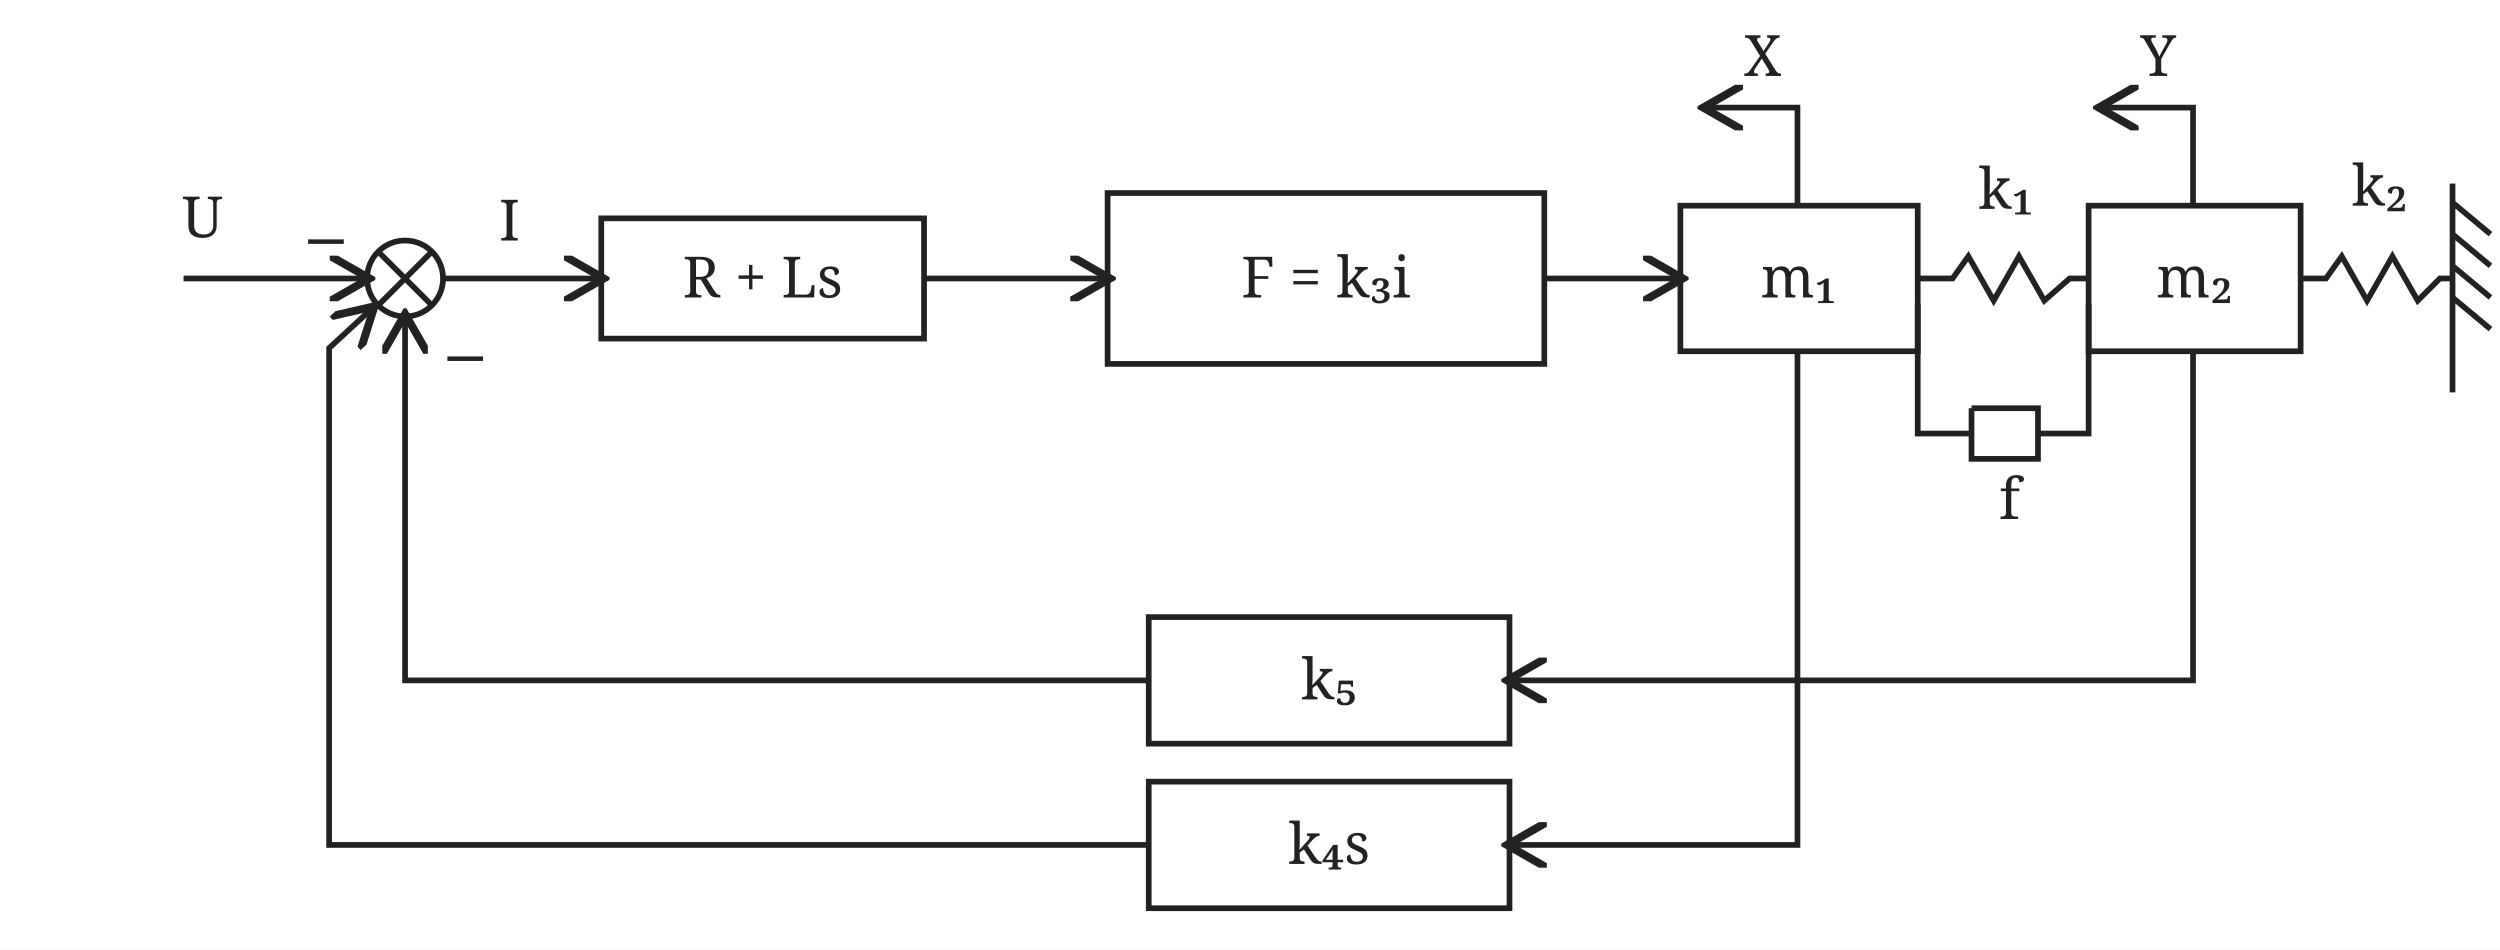
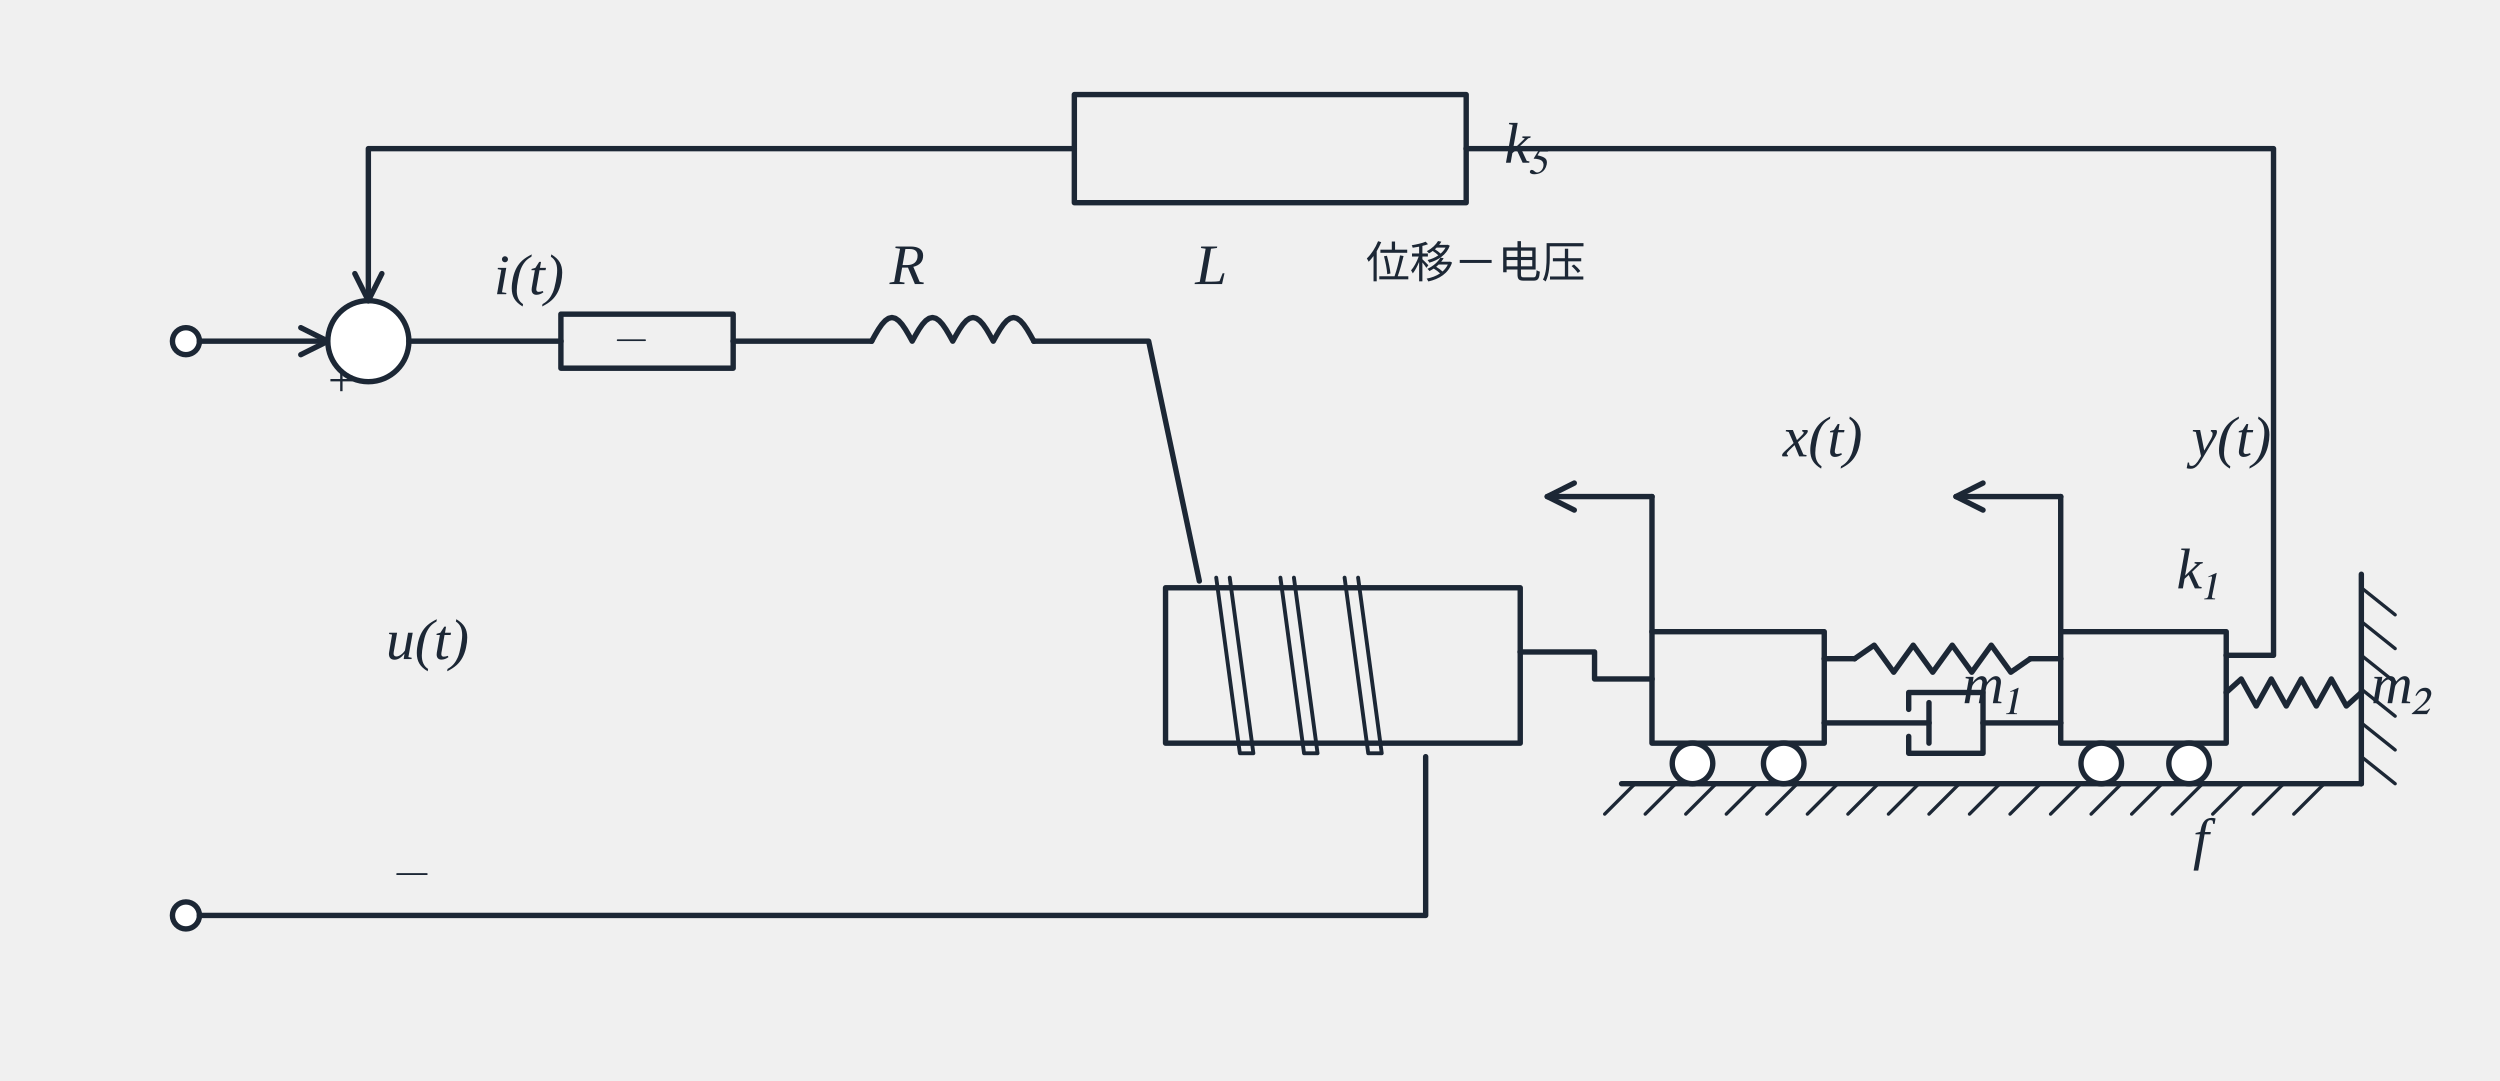
- <svg xmlns="http://www.w3.org/2000/svg" viewBox="0 0 790 300" role="img">
-   <rect width="100%" height="100%" fill="white" />
-   <defs>
-     <marker id="arrow" markerWidth="8" markerHeight="8" refX="6" refY="4" orient="auto">
-       <path d="M0 0L7 4L0 8" fill="none" stroke="#222" stroke-width="1.4" />
-     </marker>
-   </defs>
-   <g stroke="#222" stroke-width="1.8" fill="none">
-     <path d="M58 88H115" marker-end="url(#arrow)" />
-     <circle cx="128" cy="88" r="12" />
-     <path d="M120 80l16 16m0 -16l-16 16" />
-     <path d="M140 88H189" marker-end="url(#arrow)" />
-     <rect x="190" y="69" width="102" height="38" />
-     <text x="241.0" y="94.0" fill="#222" stroke="none" text-anchor="middle" font-family="Cambria,serif" font-size="18">R + Ls</text>
-     <path d="M292 88H349" marker-end="url(#arrow)" />
-     <rect x="350" y="61" width="138" height="54" />
-     <text x="419.0" y="94.0" fill="#222" stroke="none" text-anchor="middle" font-family="Cambria,serif" font-size="18">F = k₃i</text>
-     <path d="M488 88H530" marker-end="url(#arrow)" />
-     <rect x="531" y="65" width="75" height="46" />
-     <text x="568.5" y="94.0" fill="#222" stroke="none" text-anchor="middle" font-family="Cambria,serif" font-size="18">m₁</text>
-     <path d="M606 88H617l5 -7 8 14 8 -14 8 14 8 -7h6" />
-     <rect x="660" y="65" width="67" height="46" />
-     <text x="693.5" y="94.0" fill="#222" stroke="none" text-anchor="middle" font-family="Cambria,serif" font-size="18">m₂</text>
-     <path d="M727 88h8l5 -7 8 14 8 -14 8 14 7 -7h4M775 58v66M775 64l12 10m-12 0 12 10m-12 0 12 10m-12 0 12 10" />
-     <path d="M606 96v41h17m0 -8v16h21v-16h-21m21 8h16v-41" />
-     <path d="M568 65V34H540" marker-end="url(#arrow)" />
-     <path d="M693 65V34H665" marker-end="url(#arrow)" />
-     <path d="M693 111V215H478" marker-end="url(#arrow)" />
-     <rect x="363" y="195" width="114" height="40" />
-     <text x="420.0" y="221.0" fill="#222" stroke="none" text-anchor="middle" font-family="Cambria,serif" font-size="18">k₅</text>
-     <path d="M363 215H128V101" marker-end="url(#arrow)" />
-     <path d="M568 111V267H478" marker-end="url(#arrow)" />
-     <rect x="363" y="247" width="114" height="40" />
-     <text x="420.0" y="273.0" fill="#222" stroke="none" text-anchor="middle" font-family="Cambria,serif" font-size="18">k₄s</text>
-     <path d="M363 267H104V110L117 98" marker-end="url(#arrow)" />
-   </g>
-   <g fill="#222" text-anchor="middle" font-family="STIX Two Text, Cambria, serif" font-size="18">
-     <text x="64" y="75">U</text>
-     <text x="161" y="76">I</text>
-     <text x="557" y="24">X</text>
-     <text x="682" y="24">Y</text>
-     <text x="634" y="66">k₁</text>
-     <text x="635" y="164">f</text>
-     <text x="752" y="65">k₂</text>
-     <text x="147" y="119">−</text>
-     <text x="103" y="82">−</text>
+ <svg xmlns="http://www.w3.org/2000/svg" xmlns:ns1="http://schemas.microsoft.com/visio/2003/SVGExtensions/" width="10.278in" height="4.444in" viewBox="0 0 740 320" xml:space="preserve" color-interpolation-filters="sRGB" class="st13">
+   <ns1:documentProperties ns1:langID="2052" ns1:metric="true" ns1:viewMarkup="false" />
+   <style type="text/css">
+ 	
+ 		.st1 {fill:#ffffff;stroke:#1c2735;stroke-linecap:round;stroke-linejoin:round;stroke-width:1.6}
+ 		.st2 {fill:none;stroke:none;stroke-linecap:round;stroke-linejoin:round;stroke-width:0.75}
+ 		.st3 {fill:#1c2735;font-family:Times New Roman;font-size:1.167em}
+ 		.st4 {fill:#1c2735;font-family:Cambria Math;font-size:1.167em}
+ 		.st5 {fill:#1c2735;font-family:Times New Roman;font-size:1.417em;font-style:italic}
+ 		.st6 {stroke:#1c2735;stroke-linecap:round;stroke-linejoin:round;stroke-width:1.6}
+ 		.st7 {fill:#1c2735;font-family:Cambria Math;font-size:1.083em}
+ 		.st8 {fill:none;stroke:#1c2735;stroke-linecap:round;stroke-linejoin:round;stroke-width:1.6}
+ 		.st9 {stroke:#1c2735;stroke-linecap:round;stroke-linejoin:round;stroke-width:1.15}
+ 		.st10 {font-family:Cambria Math;font-size:1em}
+ 		.st11 {stroke:#1c2735;stroke-linecap:round;stroke-linejoin:round;stroke-width:1}
+ 		.st12 {fill:#1c2735;font-family:宋体;font-size:1.083em}
+ 		.st13 {fill:none;fill-rule:evenodd;font-size:12px;overflow:visible;stroke-linecap:square;stroke-miterlimit:3}
+ 	
+ 	</style>
+   <g ns1:mID="8" ns1:index="6" ns1:groupContext="foregroundPage">
+     <ns1:pageProperties ns1:drawingScale="0.0393701" ns1:pageScale="0.0393701" ns1:drawingUnits="24" ns1:shadowOffsetX="8.50394" ns1:shadowOffsetY="-8.50394" />
+     <g id="shape1-1" ns1:mID="1" ns1:groupContext="shape" transform="translate(51,-215)">
+       <ellipse cx="4" cy="316" rx="4" ry="4" class="st1" />
+     </g>
+     <g id="shape2-3" ns1:mID="2" ns1:groupContext="shape" transform="translate(51,-45)">
+       <ellipse cx="4" cy="316" rx="4" ry="4" class="st1" />
+     </g>
+     <g id="shape3-5" ns1:mID="3" ns1:groupContext="shape" transform="translate(-7,-193)">
+       <ns1:textBlock ns1:margins="rect(4,4,4,4)" ns1:tabSpace="42.5197" />
+       <ns1:textRect cx="45" cy="306" width="90" height="28" />
+       <rect x="0" y="292" width="90" height="28" class="st2" />
+       <text x="41.05" y="310.2" class="st3" ns1:langID="2052">
+         <ns1:paragraph ns1:horizAlign="1" />
+         <ns1:tabList />+</text>
+     </g>
+     <g id="shape4-8" ns1:mID="4" ns1:groupContext="shape" transform="translate(-7,-48)">
+       <ns1:textBlock ns1:margins="rect(4,4,4,4)" ns1:tabSpace="42.5197" />
+       <ns1:textRect cx="45" cy="306" width="90" height="28" />
+       <rect x="0" y="292" width="90" height="28" class="st2" />
+       <text x="39.77" y="310.26" class="st4" ns1:langID="2052">
+         <ns1:paragraph ns1:horizAlign="1" />
+         <ns1:tabList />−</text>
+     </g>
+     <g id="shape5-11" ns1:mID="5" ns1:groupContext="shape" transform="translate(5,-116)">
+       <ns1:textBlock ns1:margins="rect(4,4,4,4)" ns1:tabSpace="42.5197" />
+       <ns1:textRect cx="45" cy="306" width="90" height="28" />
+       <rect x="0" y="292" width="90" height="28" class="st2" />
+       <text x="32.73" y="311.1" class="st5" ns1:langID="2052">
+         <ns1:paragraph ns1:horizAlign="1" />
+         <ns1:tabList />u(t)</text>
+     </g>
+     <g id="shape6-14" ns1:mID="6" ns1:groupContext="shape" transform="translate(59,-219)">
+       <path d="M0 320 L38 320" class="st6" />
+     </g>
+     <g id="shape7-17" ns1:mID="7" ns1:groupContext="shape" transform="translate(89,-215)">
+       <path d="M0 312 L8 316 L0 320" class="st6" />
+     </g>
+     <g id="shape8-20" ns1:mID="8" ns1:groupContext="shape" transform="translate(35,-224)">
+       <ns1:textBlock ns1:margins="rect(4,4,4,4)" ns1:tabSpace="42.5197" />
+       <ns1:textRect cx="45" cy="306" width="90" height="28" />
+       <rect x="0" y="292" width="90" height="28" class="st2" />
+       <text x="34.62" y="311.1" class="st5" ns1:langID="2052">
+         <ns1:paragraph ns1:horizAlign="1" />
+         <ns1:tabList />i(t)</text>
+     </g>
+     <g id="shape9-23" ns1:mID="9" ns1:groupContext="shape" transform="translate(97,-207)">
+       <ellipse cx="12" cy="308" rx="12" ry="12" class="st1" />
+     </g>
+     <g id="shape10-25" ns1:mID="10" ns1:groupContext="shape" transform="translate(64,-206)">
+       <ns1:textBlock ns1:margins="rect(4,4,4,4)" ns1:tabSpace="42.5197" />
+       <ns1:textRect cx="45" cy="306" width="90" height="28" />
+       <rect x="0" y="292" width="90" height="28" class="st2" />
+       <text x="40.14" y="309.96" class="st7" ns1:langID="2052">
+         <ns1:paragraph ns1:horizAlign="1" />
+         <ns1:tabList />−</text>
+     </g>
+     <g id="shape11-28" ns1:mID="11" ns1:groupContext="shape" transform="translate(121,-219)">
+       <path d="M0 320 L45 320" class="st6" />
+     </g>
+     <g id="shape12-31" ns1:mID="12" ns1:groupContext="shape" transform="translate(166,-211)">
+       <rect x="0" y="304" width="51" height="16" class="st8" />
+     </g>
+     <g id="shape13-33" ns1:mID="13" ns1:groupContext="shape" transform="translate(217,-219)">
+       <path d="M0 320 L41 320" class="st6" />
+     </g>
+     <g id="shape14-36" ns1:mID="14" ns1:groupContext="shape" transform="translate(147,-227)">
+       <ns1:textBlock ns1:margins="rect(4,4,4,4)" ns1:tabSpace="42.5197" />
+       <ns1:textRect cx="45" cy="306" width="90" height="28" />
+       <rect x="0" y="292" width="90" height="28" class="st2" />
+       <text x="39.81" y="311.1" class="st5" ns1:langID="2052">
+         <ns1:paragraph ns1:horizAlign="1" />
+         <ns1:tabList />R</text>
+     </g>
+     <g id="shape15-39" ns1:mID="15" ns1:groupContext="shape" transform="translate(258,-219)">
+       <path d="M0 320 L1 318.19 L2 316.5 L3 315.05 L4 313.94 L5 313.24 L6 313 L7 313.24 L8 313.94 L9 315.05 L10 316.5 L11 318.19        L12 320 L12 320 L13 318.19 L14 316.5 L15 315.05 L16 313.94 L17 313.24 L18 313 L19 313.24 L20 313.94 L21        315.05 L22 316.5 L23 318.19 L24 320 L24 320 L25 318.19 L26 316.5 L27 315.05 L28 313.94 L29 313.24 L30 313        L31 313.24 L32 313.94 L33 315.05 L34 316.5 L35 318.19 L36 320 L36 320 L37 318.19 L38 316.5 L39 315.05 L40        313.94 L41 313.24 L42 313 L43 313.24 L44 313.94 L45 315.05 L46 316.5 L47 318.19 L48 320" class="st6" />
+     </g>
+     <g id="shape16-42" ns1:mID="16" ns1:groupContext="shape" transform="translate(237,-227)">
+       <ns1:textBlock ns1:margins="rect(4,4,4,4)" ns1:tabSpace="42.5197" />
+       <ns1:textRect cx="45" cy="306" width="90" height="28" />
+       <rect x="0" y="292" width="90" height="28" class="st2" />
+       <text x="40.27" y="311.1" class="st5" ns1:langID="2052">
+         <ns1:paragraph ns1:horizAlign="1" />
+         <ns1:tabList />L</text>
+     </g>
+     <g id="shape17-45" ns1:mID="17" ns1:groupContext="shape" transform="translate(306,-148)">
+       <path d="M0 249 L34 249 L49 320" class="st6" />
+     </g>
+     <g id="shape18-48" ns1:mID="18" ns1:groupContext="shape" transform="translate(345,-100)">
+       <rect x="0" y="274" width="105" height="46" class="st8" />
+     </g>
+     <g id="shape19-50" ns1:mID="19" ns1:groupContext="shape" transform="translate(360,-97)">
+       <path d="M0 268 L7 320 L11 320 L4 268" class="st9" />
+     </g>
+     <g id="shape20-53" ns1:mID="20" ns1:groupContext="shape" transform="translate(379,-97)">
+       <path d="M0 268 L7 320 L11 320 L4 268" class="st9" />
+     </g>
+     <g id="shape21-56" ns1:mID="21" ns1:groupContext="shape" transform="translate(398,-97)">
+       <path d="M0 268 L7 320 L11 320 L4 268" class="st9" />
+     </g>
+     <g id="shape22-59" ns1:mID="22" ns1:groupContext="shape" transform="translate(59,-49)">
+       <path d="M363 273 L363 320 L0 320" class="st6" />
+     </g>
+     <g id="shape23-62" ns1:mID="23" ns1:groupContext="shape" transform="translate(450,-119)">
+       <path d="M0 312 L22 312 L22 320 L39 320" class="st6" />
+     </g>
+     <g id="shape24-65" ns1:mID="24" ns1:groupContext="shape" transform="translate(489,-100)">
+       <rect x="0" y="287" width="51" height="33" class="st8" />
+     </g>
+     <g id="shape25-67" ns1:mID="25" ns1:groupContext="shape" transform="translate(469,-103)">
+       <ns1:textBlock ns1:margins="rect(4,4,4,4)" ns1:tabSpace="42.5197" />
+       <ns1:textRect cx="45" cy="306" width="90" height="28" />
+       <rect x="0" y="292" width="90" height="28" class="st2" />
+       <text x="35.4" y="311.18" class="st5" ns1:langID="2052">
+         <ns1:paragraph ns1:horizAlign="1" />
+         <ns1:tabList />m<tspan class="st10">₁</tspan>
+       </text>
+     </g>
+     <g id="shape26-71" ns1:mID="26" ns1:groupContext="shape" transform="translate(610,-100)">
+       <rect x="0" y="287" width="49" height="33" class="st8" />
+     </g>
+     <g id="shape27-73" ns1:mID="27" ns1:groupContext="shape" transform="translate(590,-103)">
+       <ns1:textBlock ns1:margins="rect(4,4,4,4)" ns1:tabSpace="42.5197" />
+       <ns1:textRect cx="45" cy="306" width="90" height="28" />
+       <rect x="0" y="292" width="90" height="28" class="st2" />
+       <text x="35.4" y="311.18" class="st5" ns1:langID="2052">
+         <ns1:paragraph ns1:horizAlign="1" />
+         <ns1:tabList />m<tspan class="st10">₂</tspan>
+       </text>
+     </g>
+     <g id="shape28-77" ns1:mID="28" ns1:groupContext="shape" transform="translate(495,-88)">
+       <ellipse cx="6" cy="314" rx="6" ry="6" class="st1" />
+     </g>
+     <g id="shape29-79" ns1:mID="29" ns1:groupContext="shape" transform="translate(522,-88)">
+       <ellipse cx="6" cy="314" rx="6" ry="6" class="st1" />
+     </g>
+     <g id="shape30-81" ns1:mID="30" ns1:groupContext="shape" transform="translate(616,-88)">
+       <ellipse cx="6" cy="314" rx="6" ry="6" class="st1" />
+     </g>
+     <g id="shape31-83" ns1:mID="31" ns1:groupContext="shape" transform="translate(642,-88)">
+       <ellipse cx="6" cy="314" rx="6" ry="6" class="st1" />
+     </g>
+     <g id="shape32-85" ns1:mID="32" ns1:groupContext="shape" transform="translate(480,-88)">
+       <path d="M0 320 L219 320" class="st6" />
+     </g>
+     <g id="shape33-88" ns1:mID="33" ns1:groupContext="shape" transform="translate(710.274,458.274) rotate(135)">
+       <path d="M0 320 L12.73 320" class="st11" />
+     </g>
+     <g id="shape34-91" ns1:mID="34" ns1:groupContext="shape" transform="translate(722.274,458.274) rotate(135)">
+       <path d="M0 320 L12.73 320" class="st11" />
+     </g>
+     <g id="shape35-94" ns1:mID="35" ns1:groupContext="shape" transform="translate(734.274,458.274) rotate(135)">
+       <path d="M0 320 L12.73 320" class="st11" />
+     </g>
+     <g id="shape36-97" ns1:mID="36" ns1:groupContext="shape" transform="translate(746.274,458.274) rotate(135)">
+       <path d="M0 320 L12.73 320" class="st11" />
+     </g>
+     <g id="shape37-100" ns1:mID="37" ns1:groupContext="shape" transform="translate(758.274,458.274) rotate(135)">
+       <path d="M0 320 L12.73 320" class="st11" />
+     </g>
+     <g id="shape38-103" ns1:mID="38" ns1:groupContext="shape" transform="translate(770.274,458.274) rotate(135)">
+       <path d="M0 320 L12.73 320" class="st11" />
+     </g>
+     <g id="shape39-106" ns1:mID="39" ns1:groupContext="shape" transform="translate(782.274,458.274) rotate(135)">
+       <path d="M0 320 L12.73 320" class="st11" />
+     </g>
+     <g id="shape40-109" ns1:mID="40" ns1:groupContext="shape" transform="translate(794.274,458.274) rotate(135)">
+       <path d="M0 320 L12.73 320" class="st11" />
+     </g>
+     <g id="shape41-112" ns1:mID="41" ns1:groupContext="shape" transform="translate(806.274,458.274) rotate(135)">
+       <path d="M0 320 L12.73 320" class="st11" />
+     </g>
+     <g id="shape42-115" ns1:mID="42" ns1:groupContext="shape" transform="translate(818.274,458.274) rotate(135)">
+       <path d="M0 320 L12.73 320" class="st11" />
+     </g>
+     <g id="shape43-118" ns1:mID="43" ns1:groupContext="shape" transform="translate(830.274,458.274) rotate(135)">
+       <path d="M0 320 L12.73 320" class="st11" />
+     </g>
+     <g id="shape44-121" ns1:mID="44" ns1:groupContext="shape" transform="translate(842.274,458.274) rotate(135)">
+       <path d="M0 320 L12.73 320" class="st11" />
+     </g>
+     <g id="shape45-124" ns1:mID="45" ns1:groupContext="shape" transform="translate(854.274,458.274) rotate(135)">
+       <path d="M0 320 L12.73 320" class="st11" />
+     </g>
+     <g id="shape46-127" ns1:mID="46" ns1:groupContext="shape" transform="translate(866.274,458.274) rotate(135)">
+       <path d="M0 320 L12.73 320" class="st11" />
+     </g>
+     <g id="shape47-130" ns1:mID="47" ns1:groupContext="shape" transform="translate(878.274,458.274) rotate(135)">
+       <path d="M0 320 L12.73 320" class="st11" />
+     </g>
+     <g id="shape48-133" ns1:mID="48" ns1:groupContext="shape" transform="translate(890.274,458.274) rotate(135)">
+       <path d="M0 320 L12.73 320" class="st11" />
+     </g>
+     <g id="shape49-136" ns1:mID="49" ns1:groupContext="shape" transform="translate(902.274,458.274) rotate(135)">
+       <path d="M0 320 L12.73 320" class="st11" />
+     </g>
+     <g id="shape50-139" ns1:mID="50" ns1:groupContext="shape" transform="translate(914.274,458.274) rotate(135)">
+       <path d="M0 320 L12.73 320" class="st11" />
+     </g>
+     <g id="shape51-142" ns1:mID="51" ns1:groupContext="shape" transform="translate(1019,170) rotate(90)">
+       <path d="M0 320 L62 320" class="st6" />
+     </g>
+     <g id="shape52-145" ns1:mID="52" ns1:groupContext="shape" transform="translate(898.902,-75.878) rotate(38.6598)">
+       <path d="M0 320 L12.81 320" class="st11" />
+     </g>
+     <g id="shape53-148" ns1:mID="53" ns1:groupContext="shape" transform="translate(898.902,-65.878) rotate(38.6598)">
+       <path d="M0 320 L12.81 320" class="st11" />
+     </g>
+     <g id="shape54-151" ns1:mID="54" ns1:groupContext="shape" transform="translate(898.902,-55.878) rotate(38.6598)">
+       <path d="M0 320 L12.81 320" class="st11" />
+     </g>
+     <g id="shape55-154" ns1:mID="55" ns1:groupContext="shape" transform="translate(898.902,-45.878) rotate(38.6598)">
+       <path d="M0 320 L12.81 320" class="st11" />
+     </g>
+     <g id="shape56-157" ns1:mID="56" ns1:groupContext="shape" transform="translate(898.902,-35.878) rotate(38.6598)">
+       <path d="M0 320 L12.81 320" class="st11" />
+     </g>
+     <g id="shape57-160" ns1:mID="57" ns1:groupContext="shape" transform="translate(898.902,-25.878) rotate(38.6598)">
+       <path d="M0 320 L12.81 320" class="st11" />
+     </g>
+     <g id="shape58-163" ns1:mID="58" ns1:groupContext="shape" transform="translate(540,-125)">
+       <path d="M0 320 L9 320" class="st6" />
+     </g>
+     <g id="shape59-166" ns1:mID="59" ns1:groupContext="shape" transform="translate(549,-121)">
+       <path d="M0 316 L5.78 312 L11.56 320 L17.33 312 L23.11 320 L28.89 312 L34.67 320 L40.44 312 L46.22 320 L52 316" class="st6" />
+     </g>
+     <g id="shape60-169" ns1:mID="60" ns1:groupContext="shape" transform="translate(601,-125)">
+       <path d="M0 320 L9 320" class="st6" />
+     </g>
+     <g id="shape61-172" ns1:mID="61" ns1:groupContext="shape" transform="translate(530,-137)">
+       <ns1:textBlock ns1:margins="rect(4,4,4,4)" ns1:tabSpace="42.5197" />
+       <ns1:textRect cx="45" cy="306" width="90" height="28" />
+       <rect x="0" y="292" width="90" height="28" class="st2" />
+       <text x="37.77" y="311.18" class="st5" ns1:langID="2052">
+         <ns1:paragraph ns1:horizAlign="1" />
+         <ns1:tabList />k<tspan class="st10">₁</tspan>
+       </text>
+     </g>
+     <g id="shape62-176" ns1:mID="62" ns1:groupContext="shape" transform="translate(540,-106)">
+       <path d="M0 320 L31 320" class="st6" />
+     </g>
+     <g id="shape63-179" ns1:mID="63" ns1:groupContext="shape" transform="translate(891,208) rotate(90)">
+       <path d="M0 320 L12 320" class="st6" />
+     </g>
+     <g id="shape64-182" ns1:mID="64" ns1:groupContext="shape" transform="translate(565,-97)">
+       <path d="M0 307 L0 302 L22 302 L22 320 L0 320 L0 315" class="st6" />
+     </g>
+     <g id="shape65-185" ns1:mID="65" ns1:groupContext="shape" transform="translate(587,-106)">
+       <path d="M0 320 L23 320" class="st6" />
+     </g>
+     <g id="shape66-188" ns1:mID="66" ns1:groupContext="shape" transform="translate(530,-57)">
+       <ns1:textBlock ns1:margins="rect(4,4,4,4)" ns1:tabSpace="42.5197" />
+       <ns1:textRect cx="45" cy="306" width="90" height="28" />
+       <rect x="0" y="292" width="90" height="28" class="st2" />
+       <text x="42.64" y="311.1" class="st5" ns1:langID="2052">
+         <ns1:paragraph ns1:horizAlign="1" />
+         <ns1:tabList />f</text>
+     </g>
+     <g id="shape67-191" ns1:mID="67" ns1:groupContext="shape" transform="translate(659,-111)">
+       <path d="M0 316 L4.44 312 L8.89 320 L13.33 312 L17.78 320 L22.22 312 L26.67 320 L31.11 312 L35.56 320 L40 316" class="st6" />
+     </g>
+     <g id="shape68-194" ns1:mID="68" ns1:groupContext="shape" transform="translate(633,-127)">
+       <ns1:textBlock ns1:margins="rect(4,4,4,4)" ns1:tabSpace="42.5197" />
+       <ns1:textRect cx="45" cy="306" width="90" height="28" />
+       <rect x="0" y="292" width="90" height="28" class="st2" />
+       <text x="37.77" y="311.18" class="st5" ns1:langID="2052">
+         <ns1:paragraph ns1:horizAlign="1" />
+         <ns1:tabList />k<tspan class="st10">₂</tspan>
+       </text>
+     </g>
+     <g id="shape69-198" ns1:mID="69" ns1:groupContext="shape" transform="translate(489,-133)">
+       <path d="M0 320 L0 280" class="st6" />
+     </g>
+     <g id="shape70-201" ns1:mID="70" ns1:groupContext="shape" transform="translate(458,-173)">
+       <path d="M31 320 L-0 320" class="st6" />
+     </g>
+     <g id="shape71-204" ns1:mID="71" ns1:groupContext="shape" transform="translate(458,-169)">
+       <path d="M8 320 L0 316 L8 312" class="st6" />
+     </g>
+     <g id="shape72-207" ns1:mID="72" ns1:groupContext="shape" transform="translate(418,-176)">
+       <ns1:textBlock ns1:margins="rect(4,4,4,4)" ns1:tabSpace="42.5197" />
+       <ns1:textRect cx="45" cy="306" width="90" height="28" />
+       <rect x="0" y="292" width="90" height="28" class="st2" />
+       <text x="33.2" y="311.1" class="st5" ns1:langID="2052">
+         <ns1:paragraph ns1:horizAlign="1" />
+         <ns1:tabList />x(t)</text>
+     </g>
+     <g id="shape73-210" ns1:mID="73" ns1:groupContext="shape" transform="translate(610,-133)">
+       <path d="M0 320 L0 280" class="st6" />
+     </g>
+     <g id="shape74-213" ns1:mID="74" ns1:groupContext="shape" transform="translate(579,-173)">
+       <path d="M31 320 L-0 320" class="st6" />
+     </g>
+     <g id="shape75-216" ns1:mID="75" ns1:groupContext="shape" transform="translate(579,-169)">
+       <path d="M8 320 L0 316 L8 312" class="st6" />
+     </g>
+     <g id="shape76-219" ns1:mID="76" ns1:groupContext="shape" transform="translate(539,-176)">
+       <ns1:textBlock ns1:margins="rect(4,4,4,4)" ns1:tabSpace="42.5197" />
+       <ns1:textRect cx="45" cy="306" width="90" height="28" />
+       <rect x="0" y="292" width="90" height="28" class="st2" />
+       <text x="33.2" y="311.1" class="st5" ns1:langID="2052">
+         <ns1:paragraph ns1:horizAlign="1" />
+         <ns1:tabList />y(t)</text>
+     </g>
+     <g id="shape77-222" ns1:mID="77" ns1:groupContext="shape" transform="translate(434,-126)">
+       <path d="M225 320 L239 320 L239 170 L0 170" class="st6" />
+     </g>
+     <g id="shape78-225" ns1:mID="78" ns1:groupContext="shape" transform="translate(318,-260)">
+       <rect x="0" y="288" width="116" height="32" class="st8" />
+     </g>
+     <g id="shape79-227" ns1:mID="79" ns1:groupContext="shape" transform="translate(331,-263)">
+       <ns1:textBlock ns1:margins="rect(4,4,4,4)" ns1:tabSpace="42.5197" />
+       <ns1:textRect cx="45" cy="306" width="90" height="28" />
+       <rect x="0" y="292" width="90" height="28" class="st2" />
+       <text x="37.77" y="311.18" class="st5" ns1:langID="2052">
+         <ns1:paragraph ns1:horizAlign="1" />
+         <ns1:tabList />k<tspan class="st10">₅</tspan>
+       </text>
+     </g>
+     <g id="shape80-231" ns1:mID="80" ns1:groupContext="shape" transform="translate(331,-228)">
+       <ns1:textBlock ns1:margins="rect(4,4,4,4)" ns1:tabSpace="42.5197" />
+       <ns1:textRect cx="45" cy="306" width="90" height="28" />
+       <rect x="0" y="292" width="90" height="28" class="st2" />
+       <text x="12.5" y="310.28" class="st12" ns1:langID="2052">
+         <ns1:paragraph ns1:horizAlign="1" />
+         <ns1:tabList />位移－电压</text>
+     </g>
+     <g id="shape81-234" ns1:mID="81" ns1:groupContext="shape" transform="translate(109,-231)">
+       <path d="M209 275 L0 275 L0 320" class="st6" />
+     </g>
+     <g id="shape82-237" ns1:mID="82" ns1:groupContext="shape" transform="translate(105,-231)">
+       <path d="M8 312 L4 320 L0 312" class="st6" />
+     </g>
  </g>
</svg>
